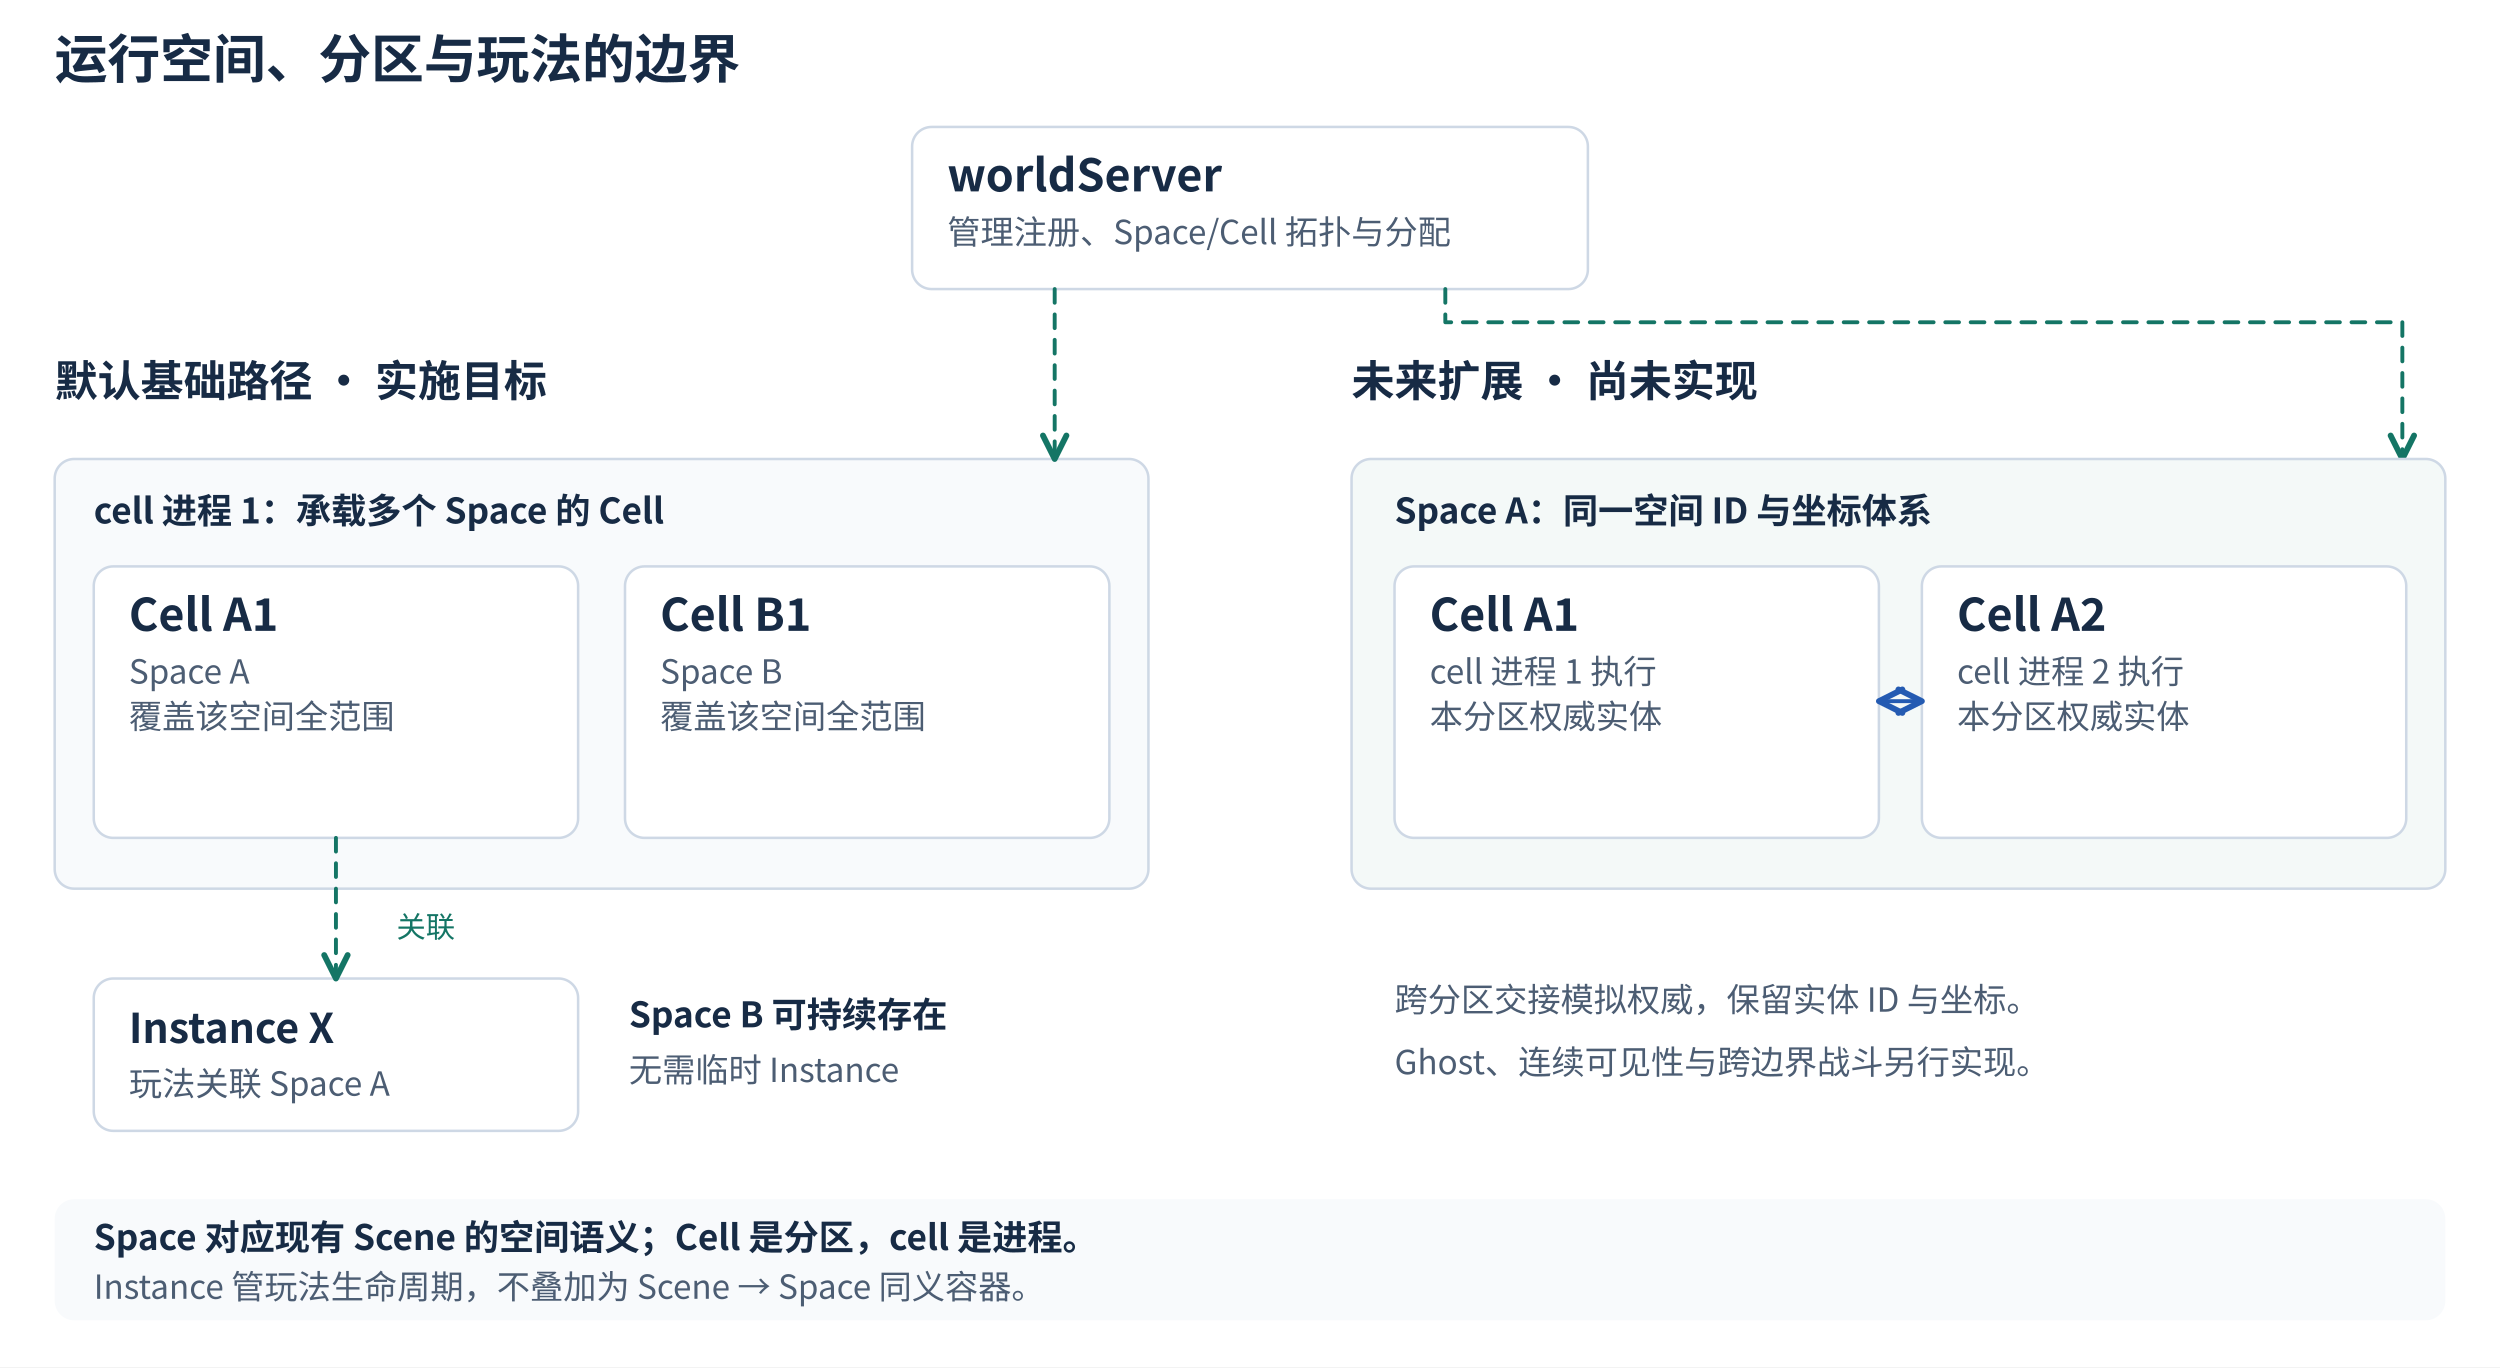
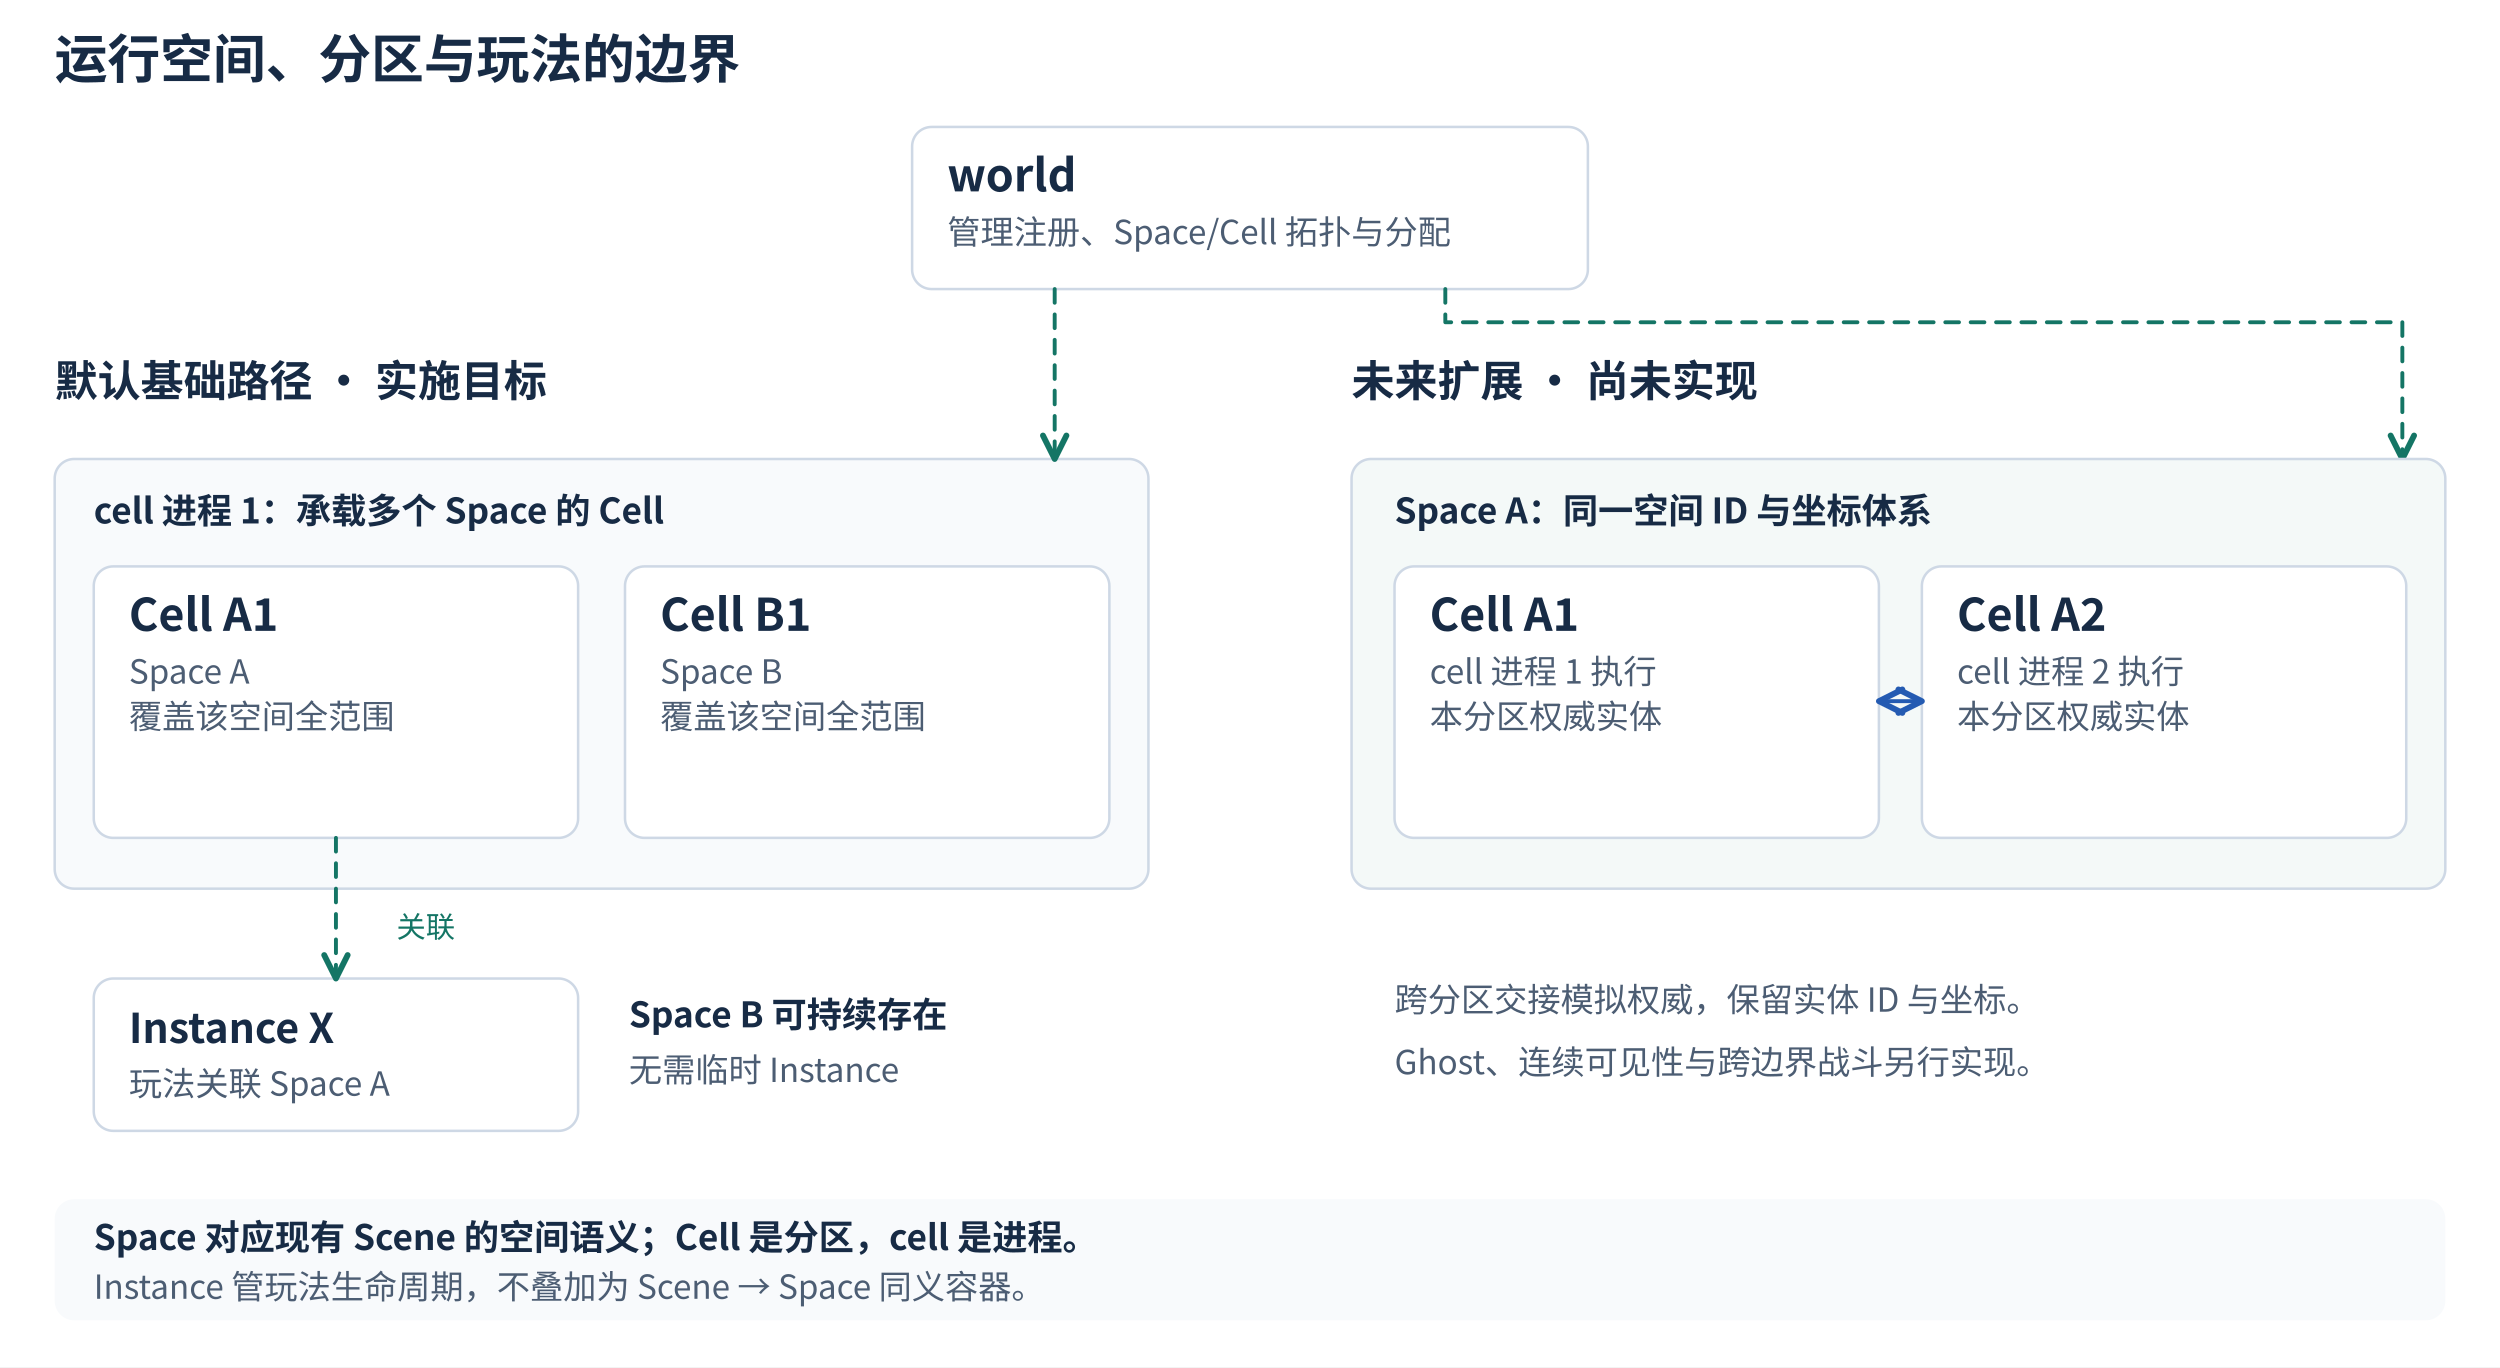
<svg xmlns="http://www.w3.org/2000/svg" width="1280" height="700" viewBox="0 0 1280 700" role="img" aria-labelledby="title desc" lang="zh-CN">
  <defs>
    <marker id="blue" markerWidth="8" markerHeight="8" refX="7" refY="4" orient="auto-start-reverse">
      <path d="M1 1 L7 4 L1 7" fill="none" stroke="#245bb2" stroke-width="1.5" stroke-linecap="round" stroke-linejoin="round" />
    </marker>
    <marker id="teal" markerWidth="8" markerHeight="8" refX="7" refY="4" orient="auto-start-reverse">
      <path d="M1 1 L7 4 L1 7" fill="none" stroke="#147565" stroke-width="1.5" stroke-linecap="round" stroke-linejoin="round" />
    </marker>
    <style>text{font-family:ui-sans-serif,system-ui,-apple-system,"Segoe UI","Noto Sans CJK SC","Microsoft YaHei",sans-serif;fill:#172b45}.sub{fill:#4c5d73}.blue{fill:#245bb2}.teal{fill:#147565}</style>
  </defs>
  <rect width="1280" height="700" fill="#fff" />
  <text x="28" y="40" font-size="27" font-weight="600" text-anchor="start">运行空间、分区与玩法的边界</text>
-   <g data-node="worldServer">
+   <g data-node="world">
    <rect x="467" y="65" width="346" height="83" rx="10" fill="#fff" stroke="#ced8e5" stroke-width="1.3" />
-     <text x="485" y="98" font-size="23" font-weight="600" text-anchor="start">worldServer</text>
+     <text x="485" y="98" font-size="23" font-weight="600" text-anchor="start">world</text>
    <text x="485" y="125" font-size="17" font-weight="400" text-anchor="start" class="sub">管理注册、Space/Cell 拓扑与分配</text>
  </g>
  <text x="28" y="203" font-size="22" font-weight="600" text-anchor="start">默认基础路径 · 实施目标</text>
  <text x="692" y="203" font-size="22" font-weight="600" text-anchor="start">未来扩展 · 尚未实现</text>
  <rect x="28" y="235" width="560" height="220" rx="10" fill="#f8fafc" stroke="#ced8e5" stroke-width="1.3" />
  <text x="48" y="268" font-size="18" font-weight="600" text-anchor="start">cell 进程 1：承载多个 Space 的 Cell</text>
  <g data-node="Cell A1">
    <rect x="48" y="290" width="248" height="139" rx="10" fill="#fff" stroke="#ced8e5" stroke-width="1.3" />
    <text x="66" y="323" font-size="23" font-weight="600" text-anchor="start">Cell A1</text>
    <text x="66" y="350" font-size="17" font-weight="400" text-anchor="start" class="sub">Space A</text>
    <text x="66" y="373" font-size="17" font-weight="400" text-anchor="start" class="sub">覆盖该空间全范围</text>
  </g>
  <g data-node="Cell B1">
    <rect x="320" y="290" width="248" height="139" rx="10" fill="#fff" stroke="#ced8e5" stroke-width="1.3" />
    <text x="338" y="323" font-size="23" font-weight="600" text-anchor="start">Cell B1</text>
    <text x="338" y="350" font-size="17" font-weight="400" text-anchor="start" class="sub">Space B</text>
    <text x="338" y="373" font-size="17" font-weight="400" text-anchor="start" class="sub">覆盖该空间全范围</text>
  </g>
  <path d="M540 148 L540 235" fill="none" stroke="#147565" stroke-width="2" stroke-linecap="round" stroke-linejoin="round" marker-end="url(#teal)" stroke-dasharray="7 6" />
  <path d="M740 148 L740 165 L1230 165 L1230 235" fill="none" stroke="#147565" stroke-width="2" stroke-linecap="round" stroke-linejoin="round" marker-end="url(#teal)" stroke-dasharray="7 6" />
  <g data-node="Instance X">
    <rect x="48" y="501" width="248" height="78" rx="10" fill="#fff" stroke="#ced8e5" stroke-width="1.3" />
    <text x="66" y="534" font-size="21" font-weight="600" text-anchor="start">Instance X</text>
    <text x="66" y="561" font-size="17" font-weight="400" text-anchor="start" class="sub">玩法关联 Space A</text>
  </g>
  <path d="M172 429 L172 501" fill="none" stroke="#147565" stroke-width="2" stroke-linecap="round" stroke-linejoin="round" marker-end="url(#teal)" stroke-dasharray="7 6" />
  <rect x="195.0" y="466" width="46" height="23" rx="3" fill="#fff" stroke="none" stroke-width="1.3" />
  <text x="218" y="480" font-size="15" font-weight="500" text-anchor="middle" class="teal">关联</text>
  <text x="322" y="526" font-size="18" font-weight="600" text-anchor="start">Space B 可持续存在</text>
  <text x="322" y="554" font-size="17" font-weight="400" text-anchor="start" class="sub">无需临时 Instance</text>
  <rect x="692" y="235" width="560" height="220" rx="10" fill="#f4f9f8" stroke="#ced8e5" stroke-width="1.3" />
  <text x="714" y="268" font-size="18" font-weight="600" text-anchor="start">Space A：同一空间 ID 与坐标体系</text>
  <g data-node="Cell A1">
    <rect x="714" y="290" width="248" height="139" rx="10" fill="#fff" stroke="#ced8e5" stroke-width="1.3" />
    <text x="732" y="323" font-size="23" font-weight="600" text-anchor="start">Cell A1</text>
    <text x="732" y="350" font-size="17" font-weight="400" text-anchor="start" class="sub">cell 进程 1 执行</text>
    <text x="732" y="373" font-size="17" font-weight="400" text-anchor="start" class="sub">本分区权威实体</text>
  </g>
  <g data-node="Cell A2">
    <rect x="984" y="290" width="248" height="139" rx="10" fill="#fff" stroke="#ced8e5" stroke-width="1.3" />
    <text x="1002" y="323" font-size="23" font-weight="600" text-anchor="start">Cell A2</text>
    <text x="1002" y="350" font-size="17" font-weight="400" text-anchor="start" class="sub">cell 进程 2 执行</text>
    <text x="1002" y="373" font-size="17" font-weight="400" text-anchor="start" class="sub">本分区权威实体</text>
  </g>
  <path d="M962 359 L984 359" fill="none" stroke="#245bb2" stroke-width="2" stroke-linecap="round" stroke-linejoin="round" marker-end="url(#blue)" marker-start="url(#blue)" />
  <text x="714" y="518" font-size="17" font-weight="400" text-anchor="start" class="sub">跨分区交接模拟权威，保留实体 ID 与坐标。</text>
  <text x="714" y="550" font-size="17" font-weight="400" text-anchor="start" class="sub">Ghost、连续可见性与跨边界战斗另行实现。</text>
  <rect x="28" y="614" width="1224" height="62" rx="10" fill="#f8fafc" stroke="none" stroke-width="1.3" />
  <text x="48" y="640" font-size="18" font-weight="600" text-anchor="start">Space 对应现有 Scene 的空间语义；Cell 是分区，cell 是进程。</text>
  <text x="48" y="665" font-size="17" font-weight="400" text-anchor="start" class="sub">Instance 管玩法生命周期，不叠加为 Scene → Space 同义容器。</text>
</svg>
